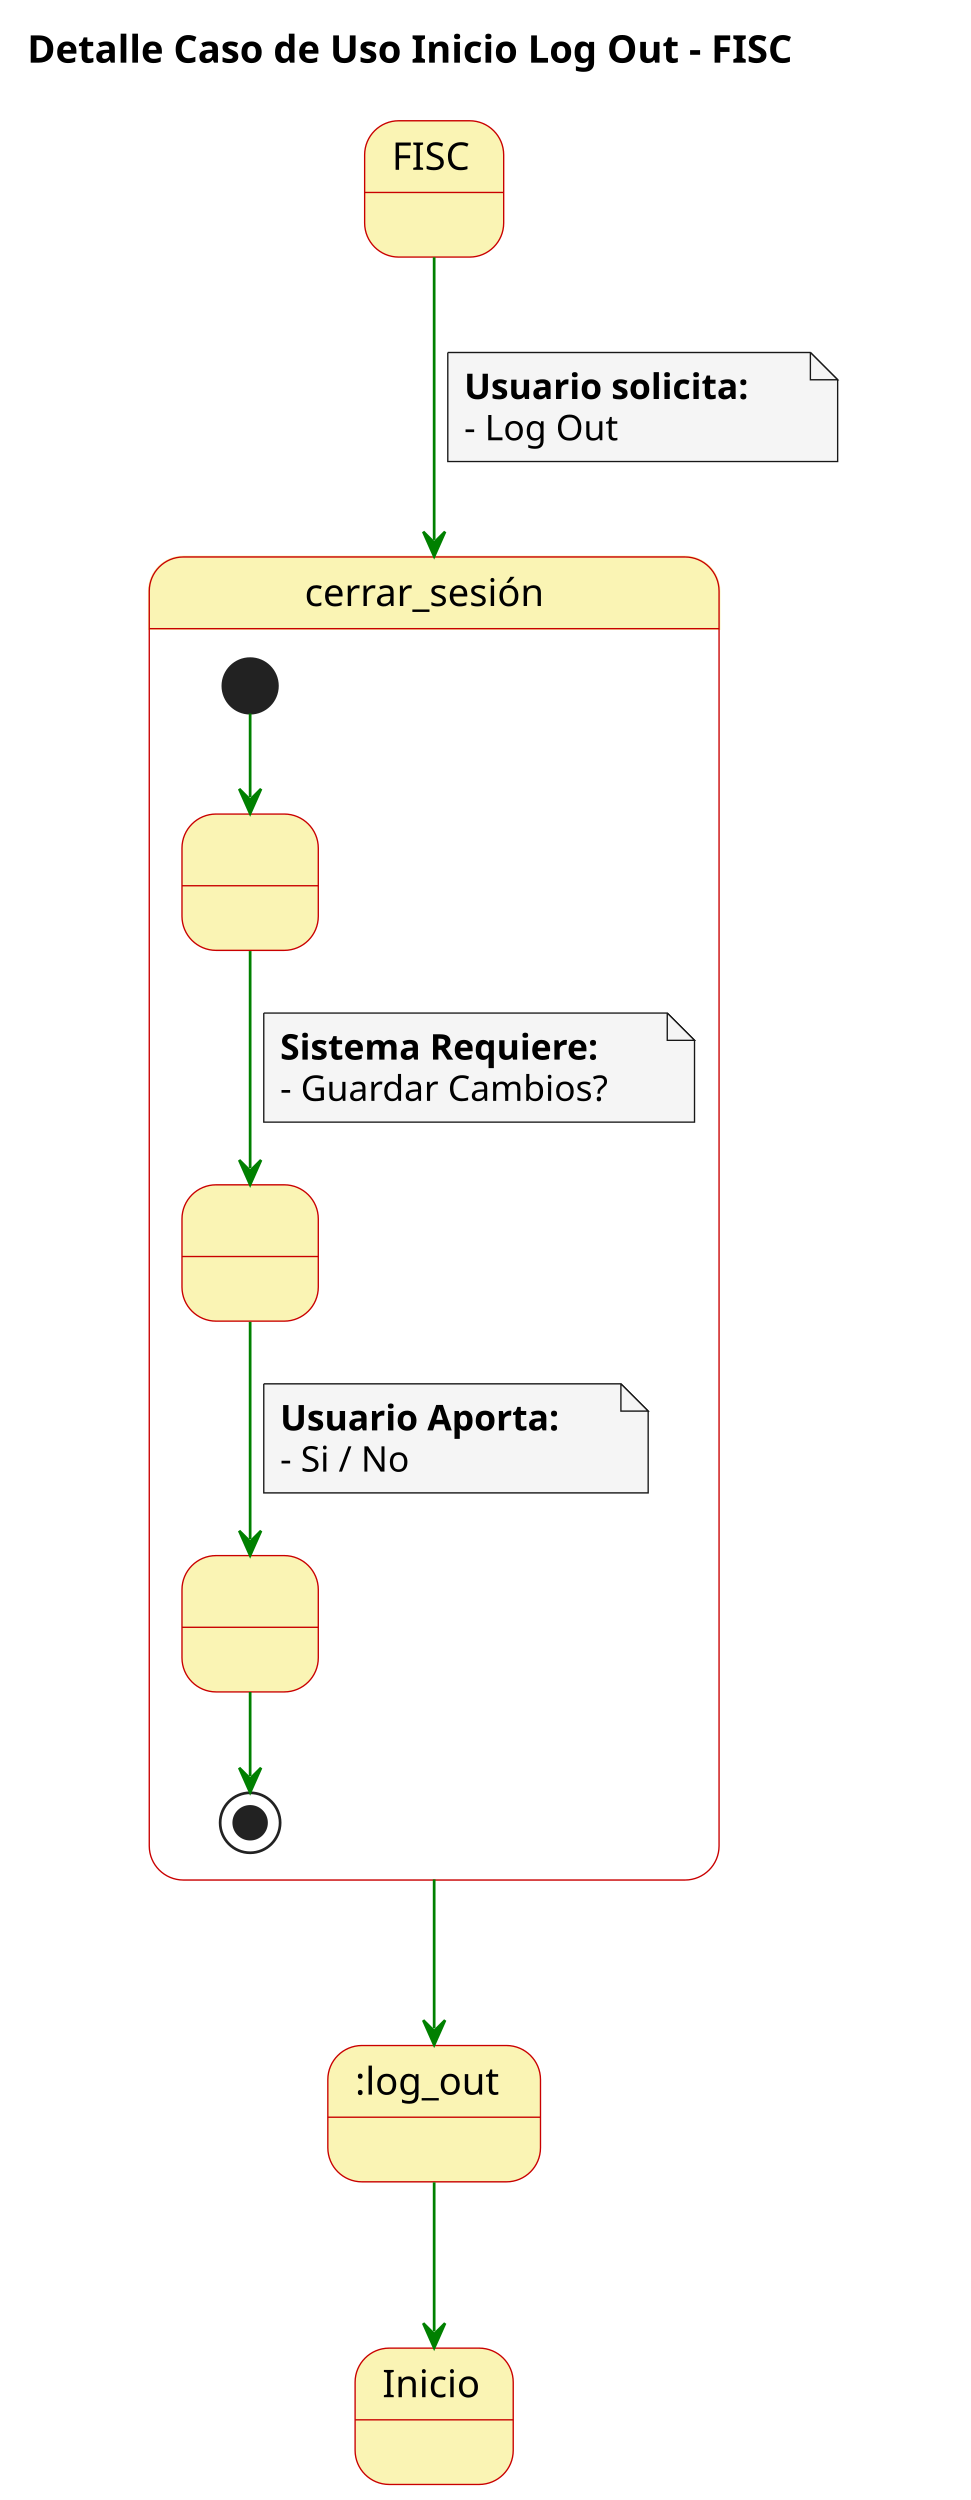
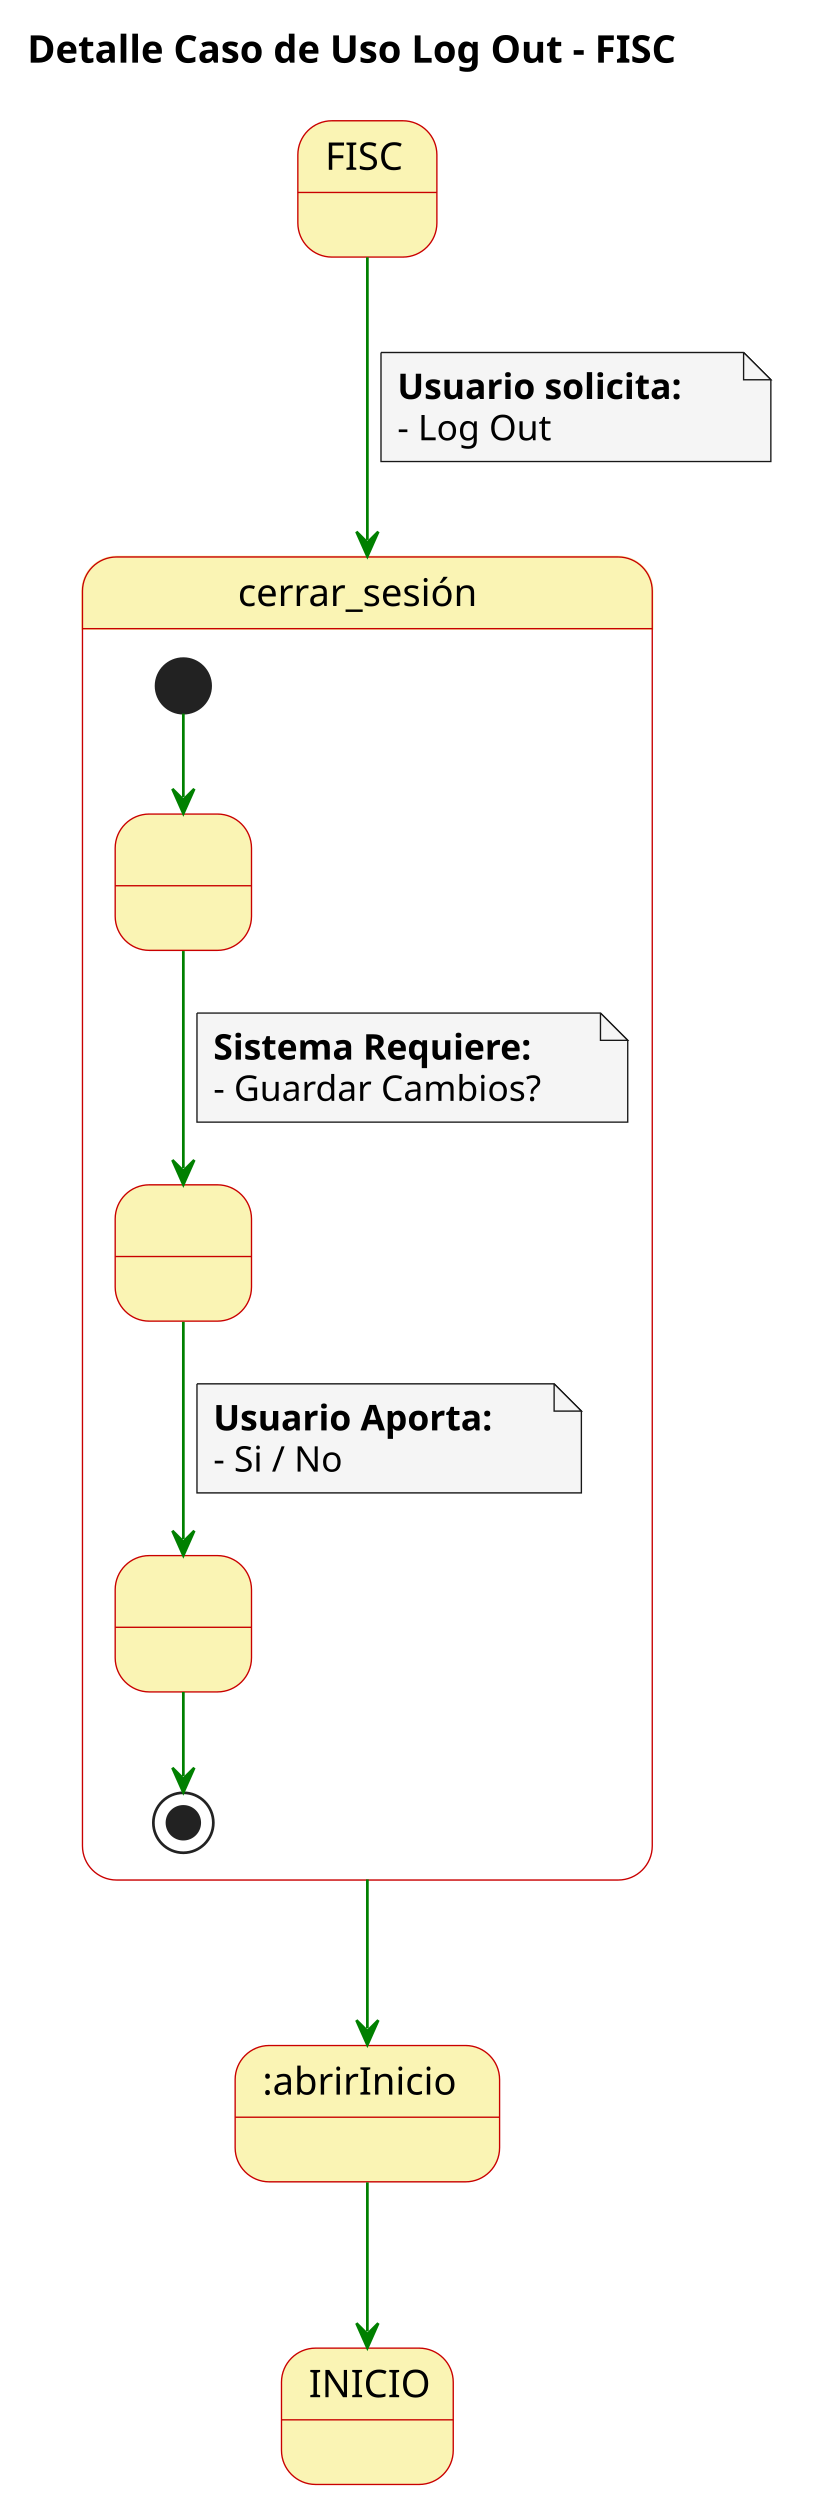
- <svg xmlns="http://www.w3.org/2000/svg" contentStyleType="text/css" height="917px" preserveAspectRatio="none" style="width:356px;height:917px;background:#FFFFFF;" version="1.1" viewBox="0 0 356 917" width="356px" zoomAndPan="magnify">
+ <svg xmlns="http://www.w3.org/2000/svg" contentStyleType="text/css" height="917px" preserveAspectRatio="none" style="width:307px;height:917px;background:#FFFFFF;" version="1.1" viewBox="0 0 307 917" width="307px" zoomAndPan="magnify">
  <defs />
  <g>
-     <text fill="#000000" font-family="sans-serif" font-size="14" font-weight="bold" lengthAdjust="spacing" textLength="328" x="10" y="22.995">Detalle Caso de Uso Inicio Log Out - FISC</text>
+     <text fill="#000000" font-family="sans-serif" font-size="14" font-weight="bold" lengthAdjust="spacing" textLength="279" x="10" y="22.995">Detalle Caso de Uso Log Out - FISC</text>
    <g id="FISC">
-       <rect fill="#FAF4B4" height="50" rx="12.5" ry="12.5" style="stroke:#C90000;stroke-width:0.5;" width="51" x="133.75" y="44.297" />
-       <line style="stroke:#C90000;stroke-width:0.5;" x1="133.75" x2="184.75" y1="70.594" y2="70.594" />
-       <text fill="#000000" font-family="sans-serif" font-size="14" lengthAdjust="spacing" textLength="31" x="143.75" y="62.292">FISC</text>
+       <rect fill="#FAF4B4" height="50" rx="12.5" ry="12.5" style="stroke:#C90000;stroke-width:0.5;" width="51" x="109.25" y="44.297" />
+       <line style="stroke:#C90000;stroke-width:0.5;" x1="109.25" x2="160.25" y1="70.594" y2="70.594" />
+       <text fill="#000000" font-family="sans-serif" font-size="14" lengthAdjust="spacing" textLength="31" x="119.25" y="62.292">FISC</text>
    </g>
-     <path d="M67.25,204.297 L251.25,204.297 A12.5,12.5 0 0 1 263.75,216.797 L263.75,230.594 L54.75,230.594 L54.75,216.797 A12.5,12.5 0 0 1 67.25,204.297 " fill="#FAF4B4" style="stroke:#FAF4B4;stroke-width:1.0;" />
-     <rect fill="none" height="485.297" rx="12.5" ry="12.5" style="stroke:#C90000;stroke-width:0.5;" width="209" x="54.75" y="204.297" />
-     <line style="stroke:#C90000;stroke-width:0.5;" x1="54.75" x2="263.75" y1="230.594" y2="230.594" />
-     <text fill="#000000" font-family="sans-serif" font-size="14" lengthAdjust="spacing" textLength="95" x="111.75" y="222.292">cerrar_sesión</text>
+     <path d="M42.75,204.297 L226.75,204.297 A12.5,12.5 0 0 1 239.25,216.797 L239.25,230.594 L30.25,230.594 L30.25,216.797 A12.5,12.5 0 0 1 42.75,204.297 " fill="#FAF4B4" style="stroke:#FAF4B4;stroke-width:1.0;" />
+     <rect fill="none" height="485.297" rx="12.5" ry="12.5" style="stroke:#C90000;stroke-width:0.5;" width="209" x="30.25" y="204.297" />
+     <line style="stroke:#C90000;stroke-width:0.5;" x1="30.25" x2="239.25" y1="230.594" y2="230.594" />
+     <text fill="#000000" font-family="sans-serif" font-size="14" lengthAdjust="spacing" textLength="95" x="87.25" y="222.292">cerrar_sesión</text>
    <g id="cerrar_sesión.1">
-       <rect fill="#FAF4B4" height="50" rx="12.5" ry="12.5" style="stroke:#C90000;stroke-width:0.5;" width="50" x="66.75" y="298.594" />
-       <line style="stroke:#C90000;stroke-width:0.5;" x1="66.75" x2="116.75" y1="324.891" y2="324.891" />
-       <text fill="#000000" font-family="sans-serif" font-size="14" lengthAdjust="spacing" textLength="4" x="89.75" y="316.589"> </text>
+       <rect fill="#FAF4B4" height="50" rx="12.5" ry="12.5" style="stroke:#C90000;stroke-width:0.5;" width="50" x="42.25" y="298.594" />
+       <line style="stroke:#C90000;stroke-width:0.5;" x1="42.25" x2="92.25" y1="324.891" y2="324.891" />
+       <text fill="#000000" font-family="sans-serif" font-size="14" lengthAdjust="spacing" textLength="4" x="65.25" y="316.589"> </text>
    </g>
    <g id="cerrar_sesión.2">
-       <rect fill="#FAF4B4" height="50" rx="12.5" ry="12.5" style="stroke:#C90000;stroke-width:0.5;" width="50" x="66.75" y="434.594" />
-       <line style="stroke:#C90000;stroke-width:0.5;" x1="66.75" x2="116.75" y1="460.891" y2="460.891" />
-       <text fill="#000000" font-family="sans-serif" font-size="14" lengthAdjust="spacing" textLength="4" x="89.75" y="452.589"> </text>
+       <rect fill="#FAF4B4" height="50" rx="12.5" ry="12.5" style="stroke:#C90000;stroke-width:0.5;" width="50" x="42.25" y="434.594" />
+       <line style="stroke:#C90000;stroke-width:0.5;" x1="42.25" x2="92.25" y1="460.891" y2="460.891" />
+       <text fill="#000000" font-family="sans-serif" font-size="14" lengthAdjust="spacing" textLength="4" x="65.25" y="452.589"> </text>
    </g>
    <g id="cerrar_sesión.3">
-       <rect fill="#FAF4B4" height="50" rx="12.5" ry="12.5" style="stroke:#C90000;stroke-width:0.5;" width="50" x="66.75" y="570.594" />
-       <line style="stroke:#C90000;stroke-width:0.5;" x1="66.75" x2="116.75" y1="596.891" y2="596.891" />
-       <text fill="#000000" font-family="sans-serif" font-size="14" lengthAdjust="spacing" textLength="4" x="89.75" y="588.589"> </text>
+       <rect fill="#FAF4B4" height="50" rx="12.5" ry="12.5" style="stroke:#C90000;stroke-width:0.5;" width="50" x="42.25" y="570.594" />
+       <line style="stroke:#C90000;stroke-width:0.5;" x1="42.25" x2="92.25" y1="596.891" y2="596.891" />
+       <text fill="#000000" font-family="sans-serif" font-size="14" lengthAdjust="spacing" textLength="4" x="65.25" y="588.589"> </text>
    </g>
-     <ellipse cx="91.75" cy="251.594" fill="#222222" rx="10" ry="10" style="stroke:#222222;stroke-width:1.0;" />
-     <ellipse cx="91.75" cy="668.594" fill="none" rx="11" ry="11" style="stroke:#222222;stroke-width:1.0;" />
-     <ellipse cx="91.75" cy="668.594" fill="#222222" rx="6" ry="6" style="stroke:#222222;stroke-width:1.0;" />
+     <ellipse cx="67.25" cy="251.594" fill="#222222" rx="10" ry="10" style="stroke:#222222;stroke-width:1.0;" />
+     <ellipse cx="67.25" cy="668.594" fill="none" rx="11" ry="11" style="stroke:#222222;stroke-width:1.0;" />
+     <ellipse cx="67.25" cy="668.594" fill="#222222" rx="6" ry="6" style="stroke:#222222;stroke-width:1.0;" />
    <g id="link_*start*cerrar_sesión_1">
-       <path d="M91.75,261.745 C91.75,271.01 91.75,279.735 91.75,292.378 " fill="none" id="*start*cerrar_sesión-to-1" style="stroke:#008000;stroke-width:1.0;" />
-       <polygon fill="#008000" points="91.75,298.378,95.75,289.378,91.75,293.378,87.75,289.378,91.75,298.378" style="stroke:#008000;stroke-width:1.0;" />
+       <path d="M67.25,261.745 C67.25,271.01 67.25,279.735 67.25,292.378 " fill="none" id="*start*cerrar_sesión-to-1" style="stroke:#008000;stroke-width:1.0;" />
+       <polygon fill="#008000" points="67.25,298.378,71.25,289.378,67.25,293.378,63.25,289.378,67.25,298.378" style="stroke:#008000;stroke-width:1.0;" />
    </g>
    <g id="link_1_2">
-       <path d="M91.75,348.86 C91.75,373.146 91.75,404.287 91.75,428.508 " fill="none" id="1-to-2" style="stroke:#008000;stroke-width:1.0;" />
-       <polygon fill="#008000" points="91.75,434.508,95.75,425.508,91.75,429.508,87.75,425.508,91.75,434.508" style="stroke:#008000;stroke-width:1.0;" />
-       <path d="M96.75,371.594 L96.75,411.594 L254.75,411.594 L254.75,381.594 L244.75,371.594 L96.75,371.594 " fill="#F5F5F5" style="stroke:#181818;stroke-width:0.5;" />
-       <path d="M244.75,371.594 L244.75,381.594 L254.75,381.594 L244.75,371.594 " fill="#F5F5F5" style="stroke:#181818;stroke-width:0.5;" />
-       <text fill="#000000" font-family="sans-serif" font-size="13" font-weight="bold" lengthAdjust="spacing" textLength="137" x="102.75" y="388.661">Sistema Requiere:</text>
-       <text fill="#000000" font-family="sans-serif" font-size="13" lengthAdjust="spacing" textLength="128" x="102.75" y="403.793">- Guardar Cambios?</text>
+       <path d="M67.25,348.86 C67.25,373.146 67.25,404.287 67.25,428.508 " fill="none" id="1-to-2" style="stroke:#008000;stroke-width:1.0;" />
+       <polygon fill="#008000" points="67.25,434.508,71.25,425.508,67.25,429.508,63.25,425.508,67.25,434.508" style="stroke:#008000;stroke-width:1.0;" />
+       <path d="M72.25,371.594 L72.25,411.594 L230.25,411.594 L230.25,381.594 L220.25,371.594 L72.25,371.594 " fill="#F5F5F5" style="stroke:#181818;stroke-width:0.5;" />
+       <path d="M220.25,371.594 L220.25,381.594 L230.25,381.594 L220.25,371.594 " fill="#F5F5F5" style="stroke:#181818;stroke-width:0.5;" />
+       <text fill="#000000" font-family="sans-serif" font-size="13" font-weight="bold" lengthAdjust="spacing" textLength="137" x="78.25" y="388.661">Sistema Requiere:</text>
+       <text fill="#000000" font-family="sans-serif" font-size="13" lengthAdjust="spacing" textLength="128" x="78.25" y="403.793">- Guardar Cambios?</text>
    </g>
    <g id="link_2_3">
-       <path d="M91.75,484.86 C91.75,509.146 91.75,540.287 91.75,564.508 " fill="none" id="2-to-3" style="stroke:#008000;stroke-width:1.0;" />
-       <polygon fill="#008000" points="91.75,570.508,95.75,561.508,91.75,565.508,87.75,561.508,91.75,570.508" style="stroke:#008000;stroke-width:1.0;" />
-       <path d="M96.75,507.594 L96.75,547.594 L237.75,547.594 L237.75,517.594 L227.75,507.594 L96.75,507.594 " fill="#F5F5F5" style="stroke:#181818;stroke-width:0.5;" />
-       <path d="M227.75,507.594 L227.75,517.594 L237.75,517.594 L227.75,507.594 " fill="#F5F5F5" style="stroke:#181818;stroke-width:0.5;" />
-       <text fill="#000000" font-family="sans-serif" font-size="13" font-weight="bold" lengthAdjust="spacing" textLength="120" x="102.75" y="524.661">Usuario Aporta:</text>
-       <text fill="#000000" font-family="sans-serif" font-size="13" lengthAdjust="spacing" textLength="49" x="102.75" y="539.793">- Si / No</text>
+       <path d="M67.25,484.86 C67.25,509.146 67.25,540.287 67.25,564.508 " fill="none" id="2-to-3" style="stroke:#008000;stroke-width:1.0;" />
+       <polygon fill="#008000" points="67.25,570.508,71.25,561.508,67.25,565.508,63.25,561.508,67.25,570.508" style="stroke:#008000;stroke-width:1.0;" />
+       <path d="M72.25,507.594 L72.25,547.594 L213.25,547.594 L213.25,517.594 L203.25,507.594 L72.25,507.594 " fill="#F5F5F5" style="stroke:#181818;stroke-width:0.5;" />
+       <path d="M203.25,507.594 L203.25,517.594 L213.25,517.594 L203.25,507.594 " fill="#F5F5F5" style="stroke:#181818;stroke-width:0.5;" />
+       <text fill="#000000" font-family="sans-serif" font-size="13" font-weight="bold" lengthAdjust="spacing" textLength="120" x="78.25" y="524.661">Usuario Aporta:</text>
+       <text fill="#000000" font-family="sans-serif" font-size="13" lengthAdjust="spacing" textLength="49" x="78.25" y="539.793">- Si / No</text>
    </g>
    <g id="link_3_*end*cerrar_sesión">
-       <path d="M91.75,620.631 C91.75,633.183 91.75,641.876 91.75,651.44 " fill="none" id="3-to-*end*cerrar_sesión" style="stroke:#008000;stroke-width:1.0;" />
-       <polygon fill="#008000" points="91.75,657.44,95.75,648.44,91.75,652.44,87.75,648.44,91.75,657.44" style="stroke:#008000;stroke-width:1.0;" />
+       <path d="M67.25,620.631 C67.25,633.183 67.25,641.876 67.25,651.44 " fill="none" id="3-to-*end*cerrar_sesión" style="stroke:#008000;stroke-width:1.0;" />
+       <polygon fill="#008000" points="67.25,657.44,71.25,648.44,67.25,652.44,63.25,648.44,67.25,657.44" style="stroke:#008000;stroke-width:1.0;" />
    </g>
-     <g id=":log_out">
-       <rect fill="#FAF4B4" height="50" rx="12.5" ry="12.5" style="stroke:#C90000;stroke-width:0.5;" width="78" x="120.25" y="750.297" />
-       <line style="stroke:#C90000;stroke-width:0.5;" x1="120.25" x2="198.25" y1="776.594" y2="776.594" />
-       <text fill="#000000" font-family="sans-serif" font-size="14" lengthAdjust="spacing" textLength="58" x="130.25" y="768.292">:log_out</text>
+     <g id=":abrirInicio">
+       <rect fill="#FAF4B4" height="50" rx="12.5" ry="12.5" style="stroke:#C90000;stroke-width:0.5;" width="97" x="86.25" y="750.297" />
+       <line style="stroke:#C90000;stroke-width:0.5;" x1="86.25" x2="183.25" y1="776.594" y2="776.594" />
+       <text fill="#000000" font-family="sans-serif" font-size="14" lengthAdjust="spacing" textLength="77" x="96.25" y="768.292">:abrirInicio</text>
    </g>
-     <g id="Inicio">
-       <rect fill="#FAF4B4" height="50" rx="12.5" ry="12.5" style="stroke:#C90000;stroke-width:0.5;" width="58" x="130.25" y="861.297" />
-       <line style="stroke:#C90000;stroke-width:0.5;" x1="130.25" x2="188.25" y1="887.594" y2="887.594" />
-       <text fill="#000000" font-family="sans-serif" font-size="14" lengthAdjust="spacing" textLength="38" x="140.25" y="879.292">Inicio</text>
+     <g id="INICIO">
+       <rect fill="#FAF4B4" height="50" rx="12.5" ry="12.5" style="stroke:#C90000;stroke-width:0.5;" width="63" x="103.25" y="861.297" />
+       <line style="stroke:#C90000;stroke-width:0.5;" x1="103.25" x2="166.25" y1="887.594" y2="887.594" />
+       <text fill="#000000" font-family="sans-serif" font-size="14" lengthAdjust="spacing" textLength="43" x="113.25" y="879.292">INICIO</text>
    </g>
    <g id="link_FISC_cerrar_sesión">
-       <path d="M159.25,94.357 C159.25,118.719 159.25,153.124 159.25,198.036 " fill="none" id="FISC-to-cerrar_sesión" style="stroke:#008000;stroke-width:1.0;" />
-       <polygon fill="#008000" points="159.25,204.036,163.25,195.036,159.25,199.036,155.25,195.036,159.25,204.036" style="stroke:#008000;stroke-width:1.0;" />
-       <path d="M164.25,129.297 L164.25,169.297 L307.25,169.297 L307.25,139.297 L297.25,129.297 L164.25,129.297 " fill="#F5F5F5" style="stroke:#181818;stroke-width:0.5;" />
-       <path d="M297.25,129.297 L297.25,139.297 L307.25,139.297 L297.25,129.297 " fill="#F5F5F5" style="stroke:#181818;stroke-width:0.5;" />
-       <text fill="#000000" font-family="sans-serif" font-size="13" font-weight="bold" lengthAdjust="spacing" textLength="122" x="170.25" y="146.364">Usuario solicita:</text>
-       <text fill="#000000" font-family="sans-serif" font-size="13" lengthAdjust="spacing" textLength="59" x="170.25" y="161.497">- Log Out</text>
+       <path d="M134.75,94.357 C134.75,118.719 134.75,153.124 134.75,198.036 " fill="none" id="FISC-to-cerrar_sesión" style="stroke:#008000;stroke-width:1.0;" />
+       <polygon fill="#008000" points="134.75,204.036,138.75,195.036,134.75,199.036,130.75,195.036,134.75,204.036" style="stroke:#008000;stroke-width:1.0;" />
+       <path d="M139.75,129.297 L139.75,169.297 L282.75,169.297 L282.75,139.297 L272.75,129.297 L139.75,129.297 " fill="#F5F5F5" style="stroke:#181818;stroke-width:0.5;" />
+       <path d="M272.75,129.297 L272.75,139.297 L282.75,139.297 L272.75,129.297 " fill="#F5F5F5" style="stroke:#181818;stroke-width:0.5;" />
+       <text fill="#000000" font-family="sans-serif" font-size="13" font-weight="bold" lengthAdjust="spacing" textLength="122" x="145.75" y="146.364">Usuario solicita:</text>
+       <text fill="#000000" font-family="sans-serif" font-size="13" lengthAdjust="spacing" textLength="59" x="145.75" y="161.497">- Log Out</text>
    </g>
-     <g id="link_cerrar_sesión_:log_out">
-       <path d="M159.25,689.365 C159.25,713.621 159.25,728.854 159.25,744.023 " fill="none" id="cerrar_sesión-to-:log_out" style="stroke:#008000;stroke-width:1.0;" />
-       <polygon fill="#008000" points="159.25,750.023,163.25,741.023,159.25,745.023,155.25,741.023,159.25,750.023" style="stroke:#008000;stroke-width:1.0;" />
+     <g id="link_cerrar_sesión_:abrirInicio">
+       <path d="M134.75,689.365 C134.75,713.621 134.75,728.854 134.75,744.023 " fill="none" id="cerrar_sesión-to-:abrirInicio" style="stroke:#008000;stroke-width:1.0;" />
+       <polygon fill="#008000" points="134.75,750.023,138.75,741.023,134.75,745.023,130.75,741.023,134.75,750.023" style="stroke:#008000;stroke-width:1.0;" />
    </g>
-     <g id="link_:log_out_Inicio">
-       <path d="M159.25,800.488 C159.25,818.551 159.25,837.127 159.25,855.174 " fill="none" id=":log_out-to-Inicio" style="stroke:#008000;stroke-width:1.0;" />
-       <polygon fill="#008000" points="159.25,861.174,163.25,852.174,159.25,856.174,155.25,852.174,159.25,861.174" style="stroke:#008000;stroke-width:1.0;" />
+     <g id="link_:abrirInicio_INICIO">
+       <path d="M134.75,800.488 C134.75,818.551 134.75,837.127 134.75,855.174 " fill="none" id=":abrirInicio-to-INICIO" style="stroke:#008000;stroke-width:1.0;" />
+       <polygon fill="#008000" points="134.75,861.174,138.75,852.174,134.75,856.174,130.75,852.174,134.75,861.174" style="stroke:#008000;stroke-width:1.0;" />
    </g>
  </g>
</svg>
